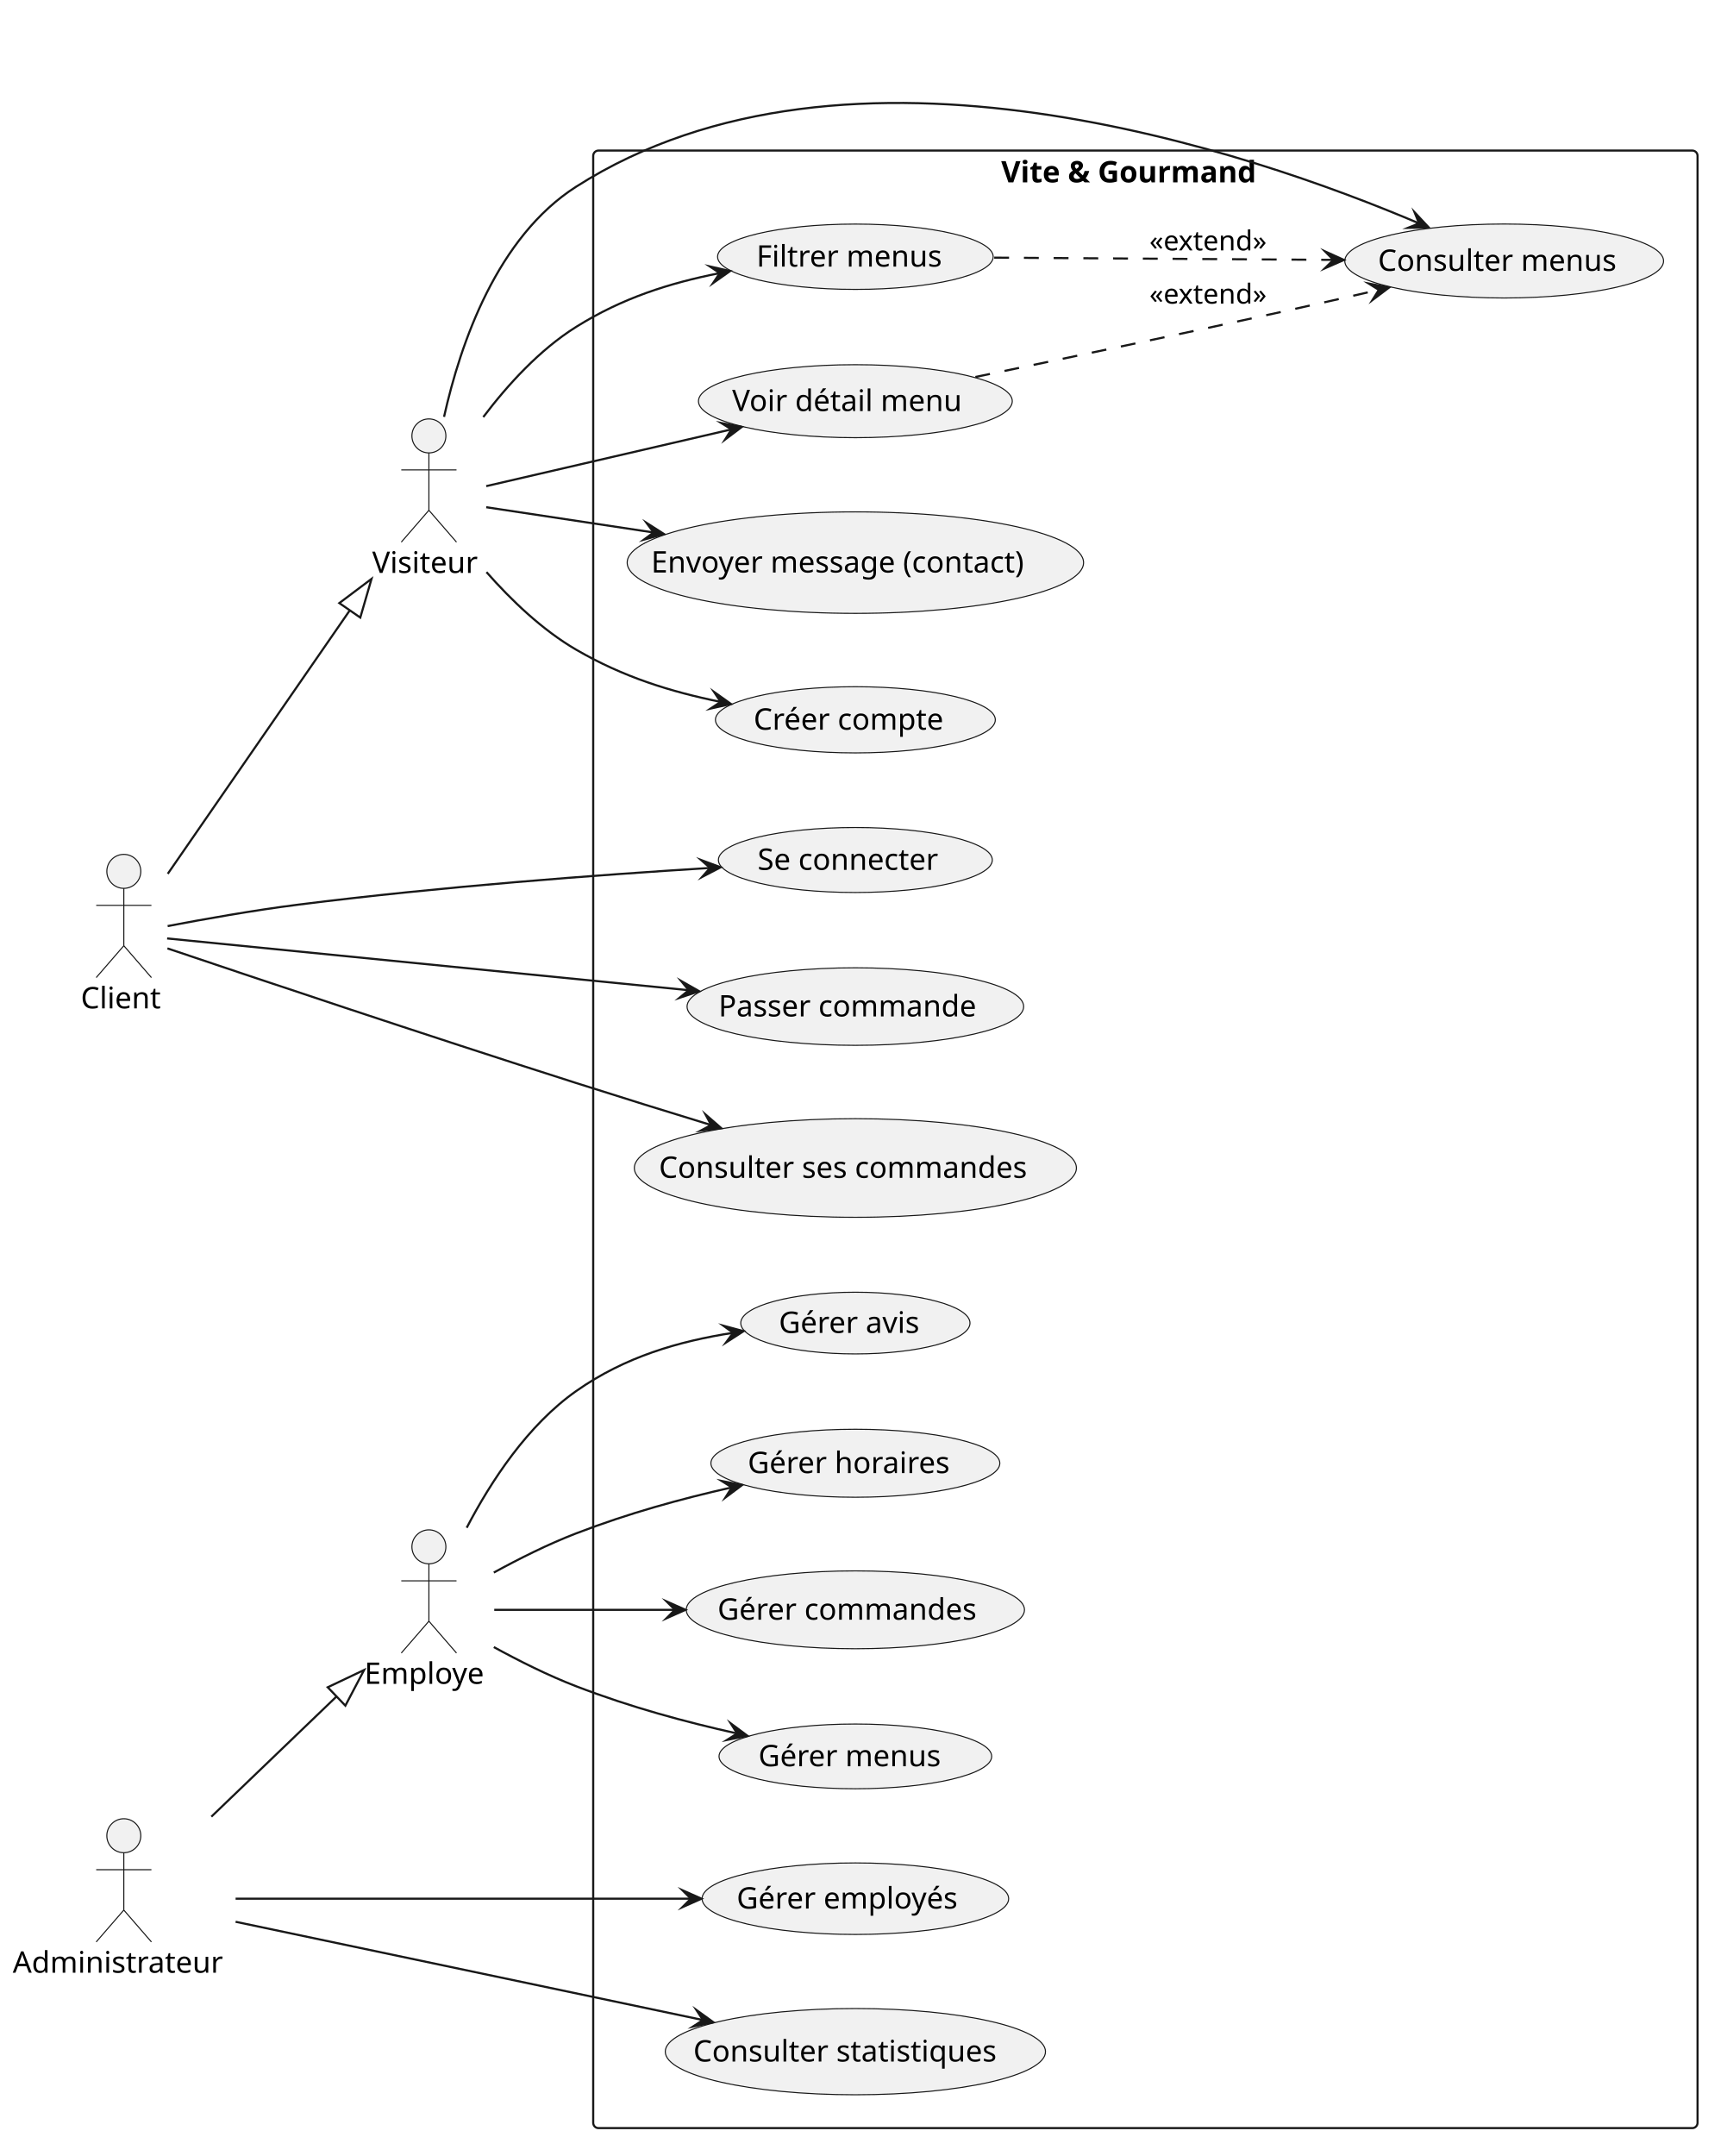
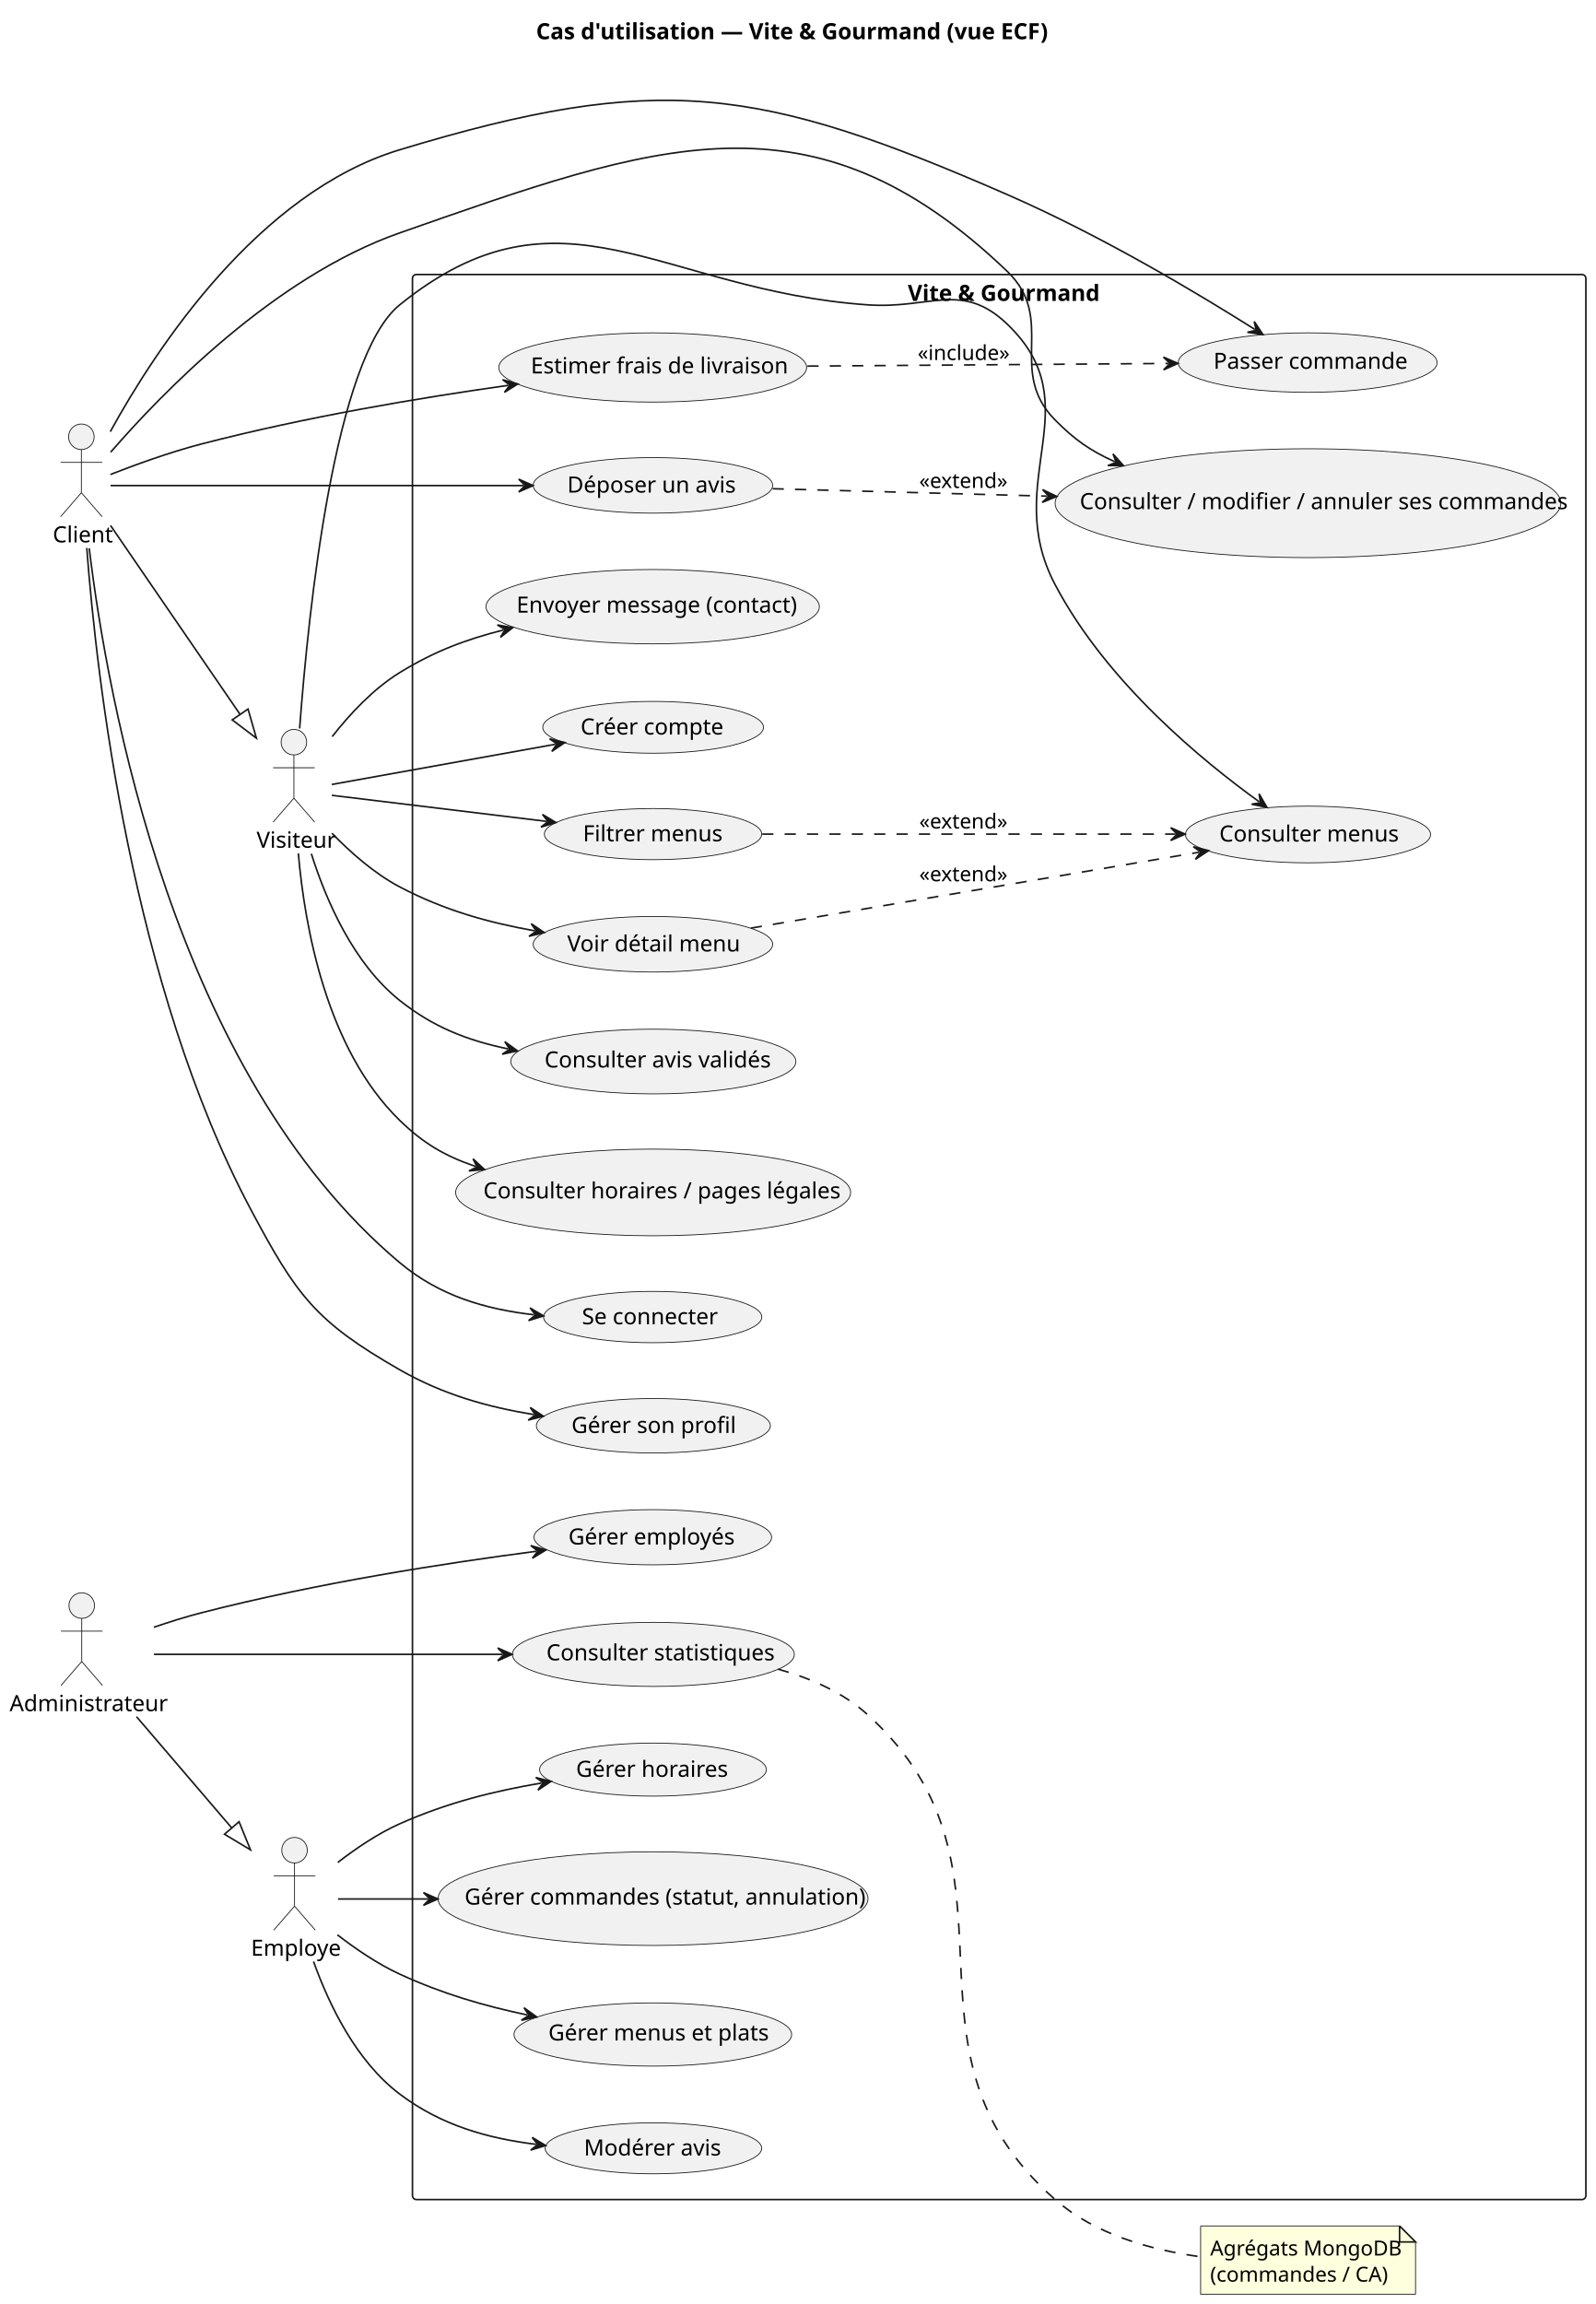
- <svg xmlns="http://www.w3.org/2000/svg" contentStyleType="text/css" data-diagram-type="DESCRIPTION" height="1015px" preserveAspectRatio="none" style="width:813px;height:1015px;background:#FFFFFF;" version="1.1" viewBox="0 0 813 1015" width="813px" zoomAndPan="magnify">
+ <svg xmlns="http://www.w3.org/2000/svg" contentStyleType="text/css" height="1441px" preserveAspectRatio="none" style="width:998px;height:1441px;background:#FFFFFF;" version="1.1" viewBox="0 0 998 1441" width="998px" zoomAndPan="magnify">
  <defs />
  <g>
-     <g class="cluster" data-qualified-name="Vite . Gourmand" data-source-line="17" id="ent0007">
-       <rect fill="none" height="931" rx="2.5" ry="2.5" style="stroke:#181818;stroke-width:1;" width="520.02" x="279.33" y="70.87" />
-       <text fill="#000000" font-family="sans-serif" font-size="14" font-weight="700" lengthAdjust="spacing" textLength="135.782" x="471.449" y="85.865">Vite &amp; Gourmand</text>
-     </g>
-     <g class="entity" data-qualified-name="Vite . Gourmand.UC1" data-source-line="20" id="ent0008">
-       <ellipse cx="708.289" cy="122.872" fill="#F1F1F1" rx="75.059" ry="17.412" style="stroke:#181818;stroke-width:0.5;" />
-       <text fill="#000000" font-family="sans-serif" font-size="14" lengthAdjust="spacing" textLength="118.87" x="648.854" y="127.52">Consulter menus</text>
-     </g>
-     <g class="entity" data-qualified-name="Vite . Gourmand.UC2" data-source-line="21" id="ent0009">
-       <ellipse cx="402.784" cy="120.869" fill="#F1F1F1" rx="64.894" ry="15.379" style="stroke:#181818;stroke-width:0.5;" />
-       <text fill="#000000" font-family="sans-serif" font-size="14" lengthAdjust="spacing" textLength="93.188" x="356.19" y="125.517">Filtrer menus</text>
-     </g>
-     <g class="entity" data-qualified-name="Vite . Gourmand.UC3" data-source-line="22" id="ent0010">
-       <ellipse cx="402.783" cy="188.869" fill="#F1F1F1" rx="73.893" ry="17.179" style="stroke:#181818;stroke-width:0.5;" />
-       <text fill="#000000" font-family="sans-serif" font-size="14" lengthAdjust="spacing" textLength="116.033" x="344.767" y="193.517">Voir détail menu</text>
-     </g>
-     <g class="entity" data-qualified-name="Vite . Gourmand.UC4" data-source-line="23" id="ent0011">
-       <ellipse cx="402.782" cy="264.87" fill="#F1F1F1" rx="107.452" ry="23.89" style="stroke:#181818;stroke-width:0.5;" />
-       <text fill="#000000" font-family="sans-serif" font-size="14" lengthAdjust="spacing" textLength="192.356" x="306.604" y="269.519">Envoyer message (contact)</text>
-     </g>
-     <g class="entity" data-qualified-name="Vite . Gourmand.UC5" data-source-line="24" id="ent0012">
-       <ellipse cx="402.784" cy="338.871" fill="#F1F1F1" rx="65.904" ry="15.581" style="stroke:#181818;stroke-width:0.5;" />
-       <text fill="#000000" font-family="sans-serif" font-size="14" lengthAdjust="spacing" textLength="95.853" x="354.857" y="343.519">Créer compte</text>
-     </g>
-     <g class="entity" data-qualified-name="Vite . Gourmand.UC6" data-source-line="27" id="ent0013">
-       <ellipse cx="402.776" cy="404.869" fill="#F1F1F1" rx="64.496" ry="15.299" style="stroke:#181818;stroke-width:0.5;" />
-       <text fill="#000000" font-family="sans-serif" font-size="14" lengthAdjust="spacing" textLength="92.128" x="356.712" y="409.518">Se connecter</text>
-     </g>
-     <g class="entity" data-qualified-name="Vite . Gourmand.UC7" data-source-line="28" id="ent0014">
-       <ellipse cx="402.776" cy="473.871" fill="#F1F1F1" rx="79.256" ry="18.251" style="stroke:#181818;stroke-width:0.5;" />
-       <text fill="#000000" font-family="sans-serif" font-size="14" lengthAdjust="spacing" textLength="128.919" x="338.316" y="478.52">Passer commande</text>
-     </g>
-     <g class="entity" data-qualified-name="Vite . Gourmand.UC8" data-source-line="29" id="ent0015">
-       <ellipse cx="402.782" cy="549.866" fill="#F1F1F1" rx="104.082" ry="23.216" style="stroke:#181818;stroke-width:0.5;" />
-       <text fill="#000000" font-family="sans-serif" font-size="14" lengthAdjust="spacing" textLength="185.015" x="310.274" y="554.515">Consulter ses commandes</text>
-     </g>
-     <g class="entity" data-qualified-name="Vite . Gourmand.UC9" data-source-line="32" id="ent0016">
-       <ellipse cx="402.778" cy="757.867" fill="#F1F1F1" rx="79.638" ry="18.328" style="stroke:#181818;stroke-width:0.5;" />
-       <text fill="#000000" font-family="sans-serif" font-size="14" lengthAdjust="spacing" textLength="129.821" x="337.867" y="762.516">Gérer commandes</text>
-     </g>
-     <g class="entity" data-qualified-name="Vite . Gourmand.UC10" data-source-line="33" id="ent0017">
-       <ellipse cx="402.777" cy="826.87" fill="#F1F1F1" rx="64.198" ry="15.239" style="stroke:#181818;stroke-width:0.5;" />
-       <text fill="#000000" font-family="sans-serif" font-size="14" lengthAdjust="spacing" textLength="91.328" x="357.113" y="831.518">Gérer menus</text>
-     </g>
-     <g class="entity" data-qualified-name="Vite . Gourmand.UC11" data-source-line="34" id="ent0018">
-       <ellipse cx="402.782" cy="622.874" fill="#F1F1F1" rx="53.972" ry="14.524" style="stroke:#181818;stroke-width:0.5;" />
-       <text fill="#000000" font-family="sans-serif" font-size="14" lengthAdjust="spacing" textLength="72.085" x="366.739" y="627.522">Gérer avis</text>
-     </g>
-     <g class="entity" data-qualified-name="Vite . Gourmand.UC12" data-source-line="35" id="ent0019">
-       <ellipse cx="402.777" cy="688.865" fill="#F1F1F1" rx="68.027" ry="16.006" style="stroke:#181818;stroke-width:0.5;" />
-       <text fill="#000000" font-family="sans-serif" font-size="14" lengthAdjust="spacing" textLength="101.363" x="352.096" y="693.514">Gérer horaires</text>
-     </g>
-     <g class="entity" data-qualified-name="Vite . Gourmand.UC13" data-source-line="38" id="ent0020">
-       <ellipse cx="402.781" cy="893.866" fill="#F1F1F1" rx="72.181" ry="16.836" style="stroke:#181818;stroke-width:0.5;" />
-       <text fill="#000000" font-family="sans-serif" font-size="14" lengthAdjust="spacing" textLength="111.822" x="346.87" y="898.515">Gérer employés</text>
-     </g>
-     <g class="entity" data-qualified-name="Vite . Gourmand.UC14" data-source-line="39" id="ent0021">
-       <ellipse cx="402.783" cy="965.875" fill="#F1F1F1" rx="89.523" ry="20.305" style="stroke:#181818;stroke-width:0.5;" />
-       <text fill="#000000" font-family="sans-serif" font-size="14" lengthAdjust="spacing" textLength="152.66" x="326.453" y="970.523">Consulter statistiques</text>
-     </g>
-     <g class="entity" data-qualified-name="Visiteur" data-source-line="6" id="ent0001">
-       <ellipse cx="201.961" cy="205.22" fill="#F1F1F1" rx="8" ry="8" style="stroke:#181818;stroke-width:0.5;" />
-       <path d="M201.961,213.22 L201.961,240.22 M188.961,221.22 L214.961,221.22 M201.961,240.22 L188.961,255.22 M201.961,240.22 L214.961,255.22" fill="none" style="stroke:#181818;stroke-width:0.5;" />
-       <text fill="#000000" font-family="sans-serif" font-size="14" lengthAdjust="spacing" textLength="53.382" x="175.27" y="269.715">Visiteur</text>
-     </g>
-     <g class="entity" data-qualified-name="Client" data-source-line="7" id="ent0002">
-       <ellipse cx="58.305" cy="410.22" fill="#F1F1F1" rx="8" ry="8" style="stroke:#181818;stroke-width:0.5;" />
-       <path d="M58.305,418.22 L58.305,445.22 M45.305,426.22 L71.305,426.22 M58.305,445.22 L45.305,460.22 M58.305,445.22 L71.305,460.22" fill="none" style="stroke:#181818;stroke-width:0.5;" />
-       <text fill="#000000" font-family="sans-serif" font-size="14" lengthAdjust="spacing" textLength="40.53" x="38.04" y="474.715">Client</text>
-     </g>
-     <g class="entity" data-qualified-name="Employe" data-source-line="8" id="ent0003">
-       <ellipse cx="201.962" cy="728.22" fill="#F1F1F1" rx="8" ry="8" style="stroke:#181818;stroke-width:0.5;" />
-       <path d="M201.962,736.22 L201.962,763.22 M188.962,744.22 L214.962,744.22 M201.962,763.22 L188.962,778.22 M201.962,763.22 L214.962,778.22" fill="none" style="stroke:#181818;stroke-width:0.5;" />
-       <text fill="#000000" font-family="sans-serif" font-size="14" lengthAdjust="spacing" textLength="60.724" x="171.6" y="792.715">Employe</text>
-     </g>
-     <g class="entity" data-qualified-name="Administrateur" data-source-line="9" id="ent0004">
-       <ellipse cx="58.302" cy="864.22" fill="#F1F1F1" rx="8" ry="8" style="stroke:#181818;stroke-width:0.5;" />
-       <path d="M58.302,872.22 L58.302,899.22 M45.302,880.22 L71.302,880.22 M58.302,899.22 L45.302,914.22 M58.302,899.22 L71.302,914.22" fill="none" style="stroke:#181818;stroke-width:0.5;" />
-       <text fill="#000000" font-family="sans-serif" font-size="14" lengthAdjust="spacing" textLength="104.603" x="6" y="928.715">Administrateur</text>
-     </g>
-     <g class="link" data-entity-1="ent0002" data-entity-2="ent0001" data-link-type="extension" data-source-line="11" id="lnk5">
-       <path d="M79,411.37 C104.01,375.17 137.007,327.428 164.717,287.328" fill="none" id="Client-to-Visiteur" style="stroke:#181818;stroke-width:1;" />
-       <polygon fill="none" points="174.95,272.52,159.781,283.917,169.653,290.739,174.95,272.52" style="stroke:#181818;stroke-width:1;stroke-linejoin:miter;stroke-miterlimit:10;" />
-     </g>
-     <g class="link" data-entity-1="ent0004" data-entity-2="ent0003" data-link-type="extension" data-source-line="12" id="lnk6">
-       <path d="M99.52,855.26 C122.42,833.27 137.626,818.677 158.476,798.657" fill="none" id="Administrateur-to-Employe" style="stroke:#181818;stroke-width:1;" />
-       <polygon fill="none" points="171.46,786.19,154.321,794.329,162.632,802.985,171.46,786.19" style="stroke:#181818;stroke-width:1;stroke-linejoin:miter;stroke-miterlimit:10;" />
-     </g>
-     <g class="link" data-entity-1="ent0001" data-entity-2="ent0008" data-link-type="dependency" data-source-line="46" id="lnk22">
-       <path d="M209.09,196.25 C216.91,161.22 234.19,111.56 271.33,87.87 C399.68,6 589.797,71.887 668.197,105.147" fill="none" id="Visiteur-to-UC1" style="stroke:#181818;stroke-width:1;" />
-       <polygon fill="#181818" points="672.8,107.1,666.077,99.903,668.197,105.147,662.953,107.267,672.8,107.1" style="stroke:#181818;stroke-width:1;stroke-linejoin:miter;stroke-miterlimit:10;" />
-     </g>
-     <g class="link" data-entity-1="ent0001" data-entity-2="ent0009" data-link-type="dependency" data-source-line="47" id="lnk23">
-       <path d="M227.56,196.35 C239.13,181.07 254.16,164.6 271.33,153.87 C293.02,140.31 315.115,133.281 338.915,128.571" fill="none" id="Visiteur-to-UC2" style="stroke:#181818;stroke-width:1;" />
-       <polygon fill="#181818" points="343.82,127.6,334.215,125.423,338.915,128.571,335.768,133.271,343.82,127.6" style="stroke:#181818;stroke-width:1;stroke-linejoin:miter;stroke-miterlimit:10;" />
-     </g>
-     <g class="link" data-entity-1="ent0001" data-entity-2="ent0010" data-link-type="dependency" data-source-line="48" id="lnk24">
-       <path d="M228.96,228.86 C259.38,221.82 305.649,211.118 344.429,202.138" fill="none" id="Visiteur-to-UC3" style="stroke:#181818;stroke-width:1;" />
-       <polygon fill="#181818" points="349.3,201.01,339.63,199.143,344.429,202.138,341.434,206.937,349.3,201.01" style="stroke:#181818;stroke-width:1;stroke-linejoin:miter;stroke-miterlimit:10;" />
-     </g>
-     <g class="link" data-entity-1="ent0001" data-entity-2="ent0011" data-link-type="dependency" data-source-line="49" id="lnk25">
-       <path d="M228.96,238.79 C250.43,242.03 277.286,246.084 307.766,250.684" fill="none" id="Visiteur-to-UC4" style="stroke:#181818;stroke-width:1;" />
-       <polygon fill="#181818" points="312.71,251.43,304.408,246.132,307.766,250.684,303.214,254.042,312.71,251.43" style="stroke:#181818;stroke-width:1;stroke-linejoin:miter;stroke-miterlimit:10;" />
-     </g>
-     <g class="link" data-entity-1="ent0001" data-entity-2="ent0012" data-link-type="dependency" data-source-line="50" id="lnk26">
-       <path d="M229.07,269.32 C240.68,282.5 255.35,296.59 271.33,305.87 C293.45,318.71 315.611,325.613 339.341,330.443" fill="none" id="Visiteur-to-UC5" style="stroke:#181818;stroke-width:1;" />
-       <polygon fill="#181818" points="344.24,331.44,336.219,325.725,339.341,330.443,334.623,333.565,344.24,331.44" style="stroke:#181818;stroke-width:1;stroke-linejoin:miter;stroke-miterlimit:10;" />
-     </g>
-     <g class="link" data-entity-1="ent0002" data-entity-2="ent0013" data-link-type="dependency" data-source-line="52" id="lnk27">
-       <path d="M78.94,435.98 C95.36,432.84 119.43,428.54 140.6,425.87 C208.3,417.34 281.34,411.9 334.36,408.61" fill="none" id="Client-to-UC6" style="stroke:#181818;stroke-width:1;" />
-       <polygon fill="#181818" points="339.35,408.3,330.12,404.865,334.36,408.61,330.615,412.85,339.35,408.3" style="stroke:#181818;stroke-width:1;stroke-linejoin:miter;stroke-miterlimit:10;" />
-     </g>
-     <g class="link" data-entity-1="ent0002" data-entity-2="ent0014" data-link-type="dependency" data-source-line="53" id="lnk28">
-       <path d="M78.7,441.8 C126.03,446.49 244.445,458.246 324.305,466.176" fill="none" id="Client-to-UC7" style="stroke:#181818;stroke-width:1;" />
-       <polygon fill="#181818" points="329.28,466.67,320.719,461.8,324.305,466.176,319.929,469.761,329.28,466.67" style="stroke:#181818;stroke-width:1;stroke-linejoin:miter;stroke-miterlimit:10;" />
-     </g>
-     <g class="link" data-entity-1="ent0002" data-entity-2="ent0015" data-link-type="dependency" data-source-line="54" id="lnk29">
-       <path d="M78.84,446.48 C116.17,459.06 200.22,487.23 271.33,509.87 C293.56,516.95 313.219,523.038 334.868,529.658" fill="none" id="Client-to-UC8" style="stroke:#181818;stroke-width:1;" />
-       <polygon fill="#181818" points="339.65,531.12,332.213,524.663,334.868,529.658,329.874,532.313,339.65,531.12" style="stroke:#181818;stroke-width:1;stroke-linejoin:miter;stroke-miterlimit:10;" />
-     </g>
-     <g class="link" data-entity-1="ent0003" data-entity-2="ent0016" data-link-type="dependency" data-source-line="56" id="lnk30">
-       <path d="M232.73,757.87 C256.56,757.87 286.12,757.87 317.8,757.87" fill="none" id="Employe-to-UC9" style="stroke:#181818;stroke-width:1;" />
-       <polygon fill="#181818" points="322.8,757.87,313.8,753.87,317.8,757.87,313.8,761.87,322.8,757.87" style="stroke:#181818;stroke-width:1;stroke-linejoin:miter;stroke-miterlimit:10;" />
-     </g>
-     <g class="link" data-entity-1="ent0003" data-entity-2="ent0017" data-link-type="dependency" data-source-line="57" id="lnk31">
-       <path d="M232.53,775.41 C244.31,781.86 258.18,788.83 271.33,793.87 C297.28,803.83 322.421,810.567 347.111,816.097" fill="none" id="Employe-to-UC10" style="stroke:#181818;stroke-width:1;" />
-       <polygon fill="#181818" points="351.99,817.19,344.082,811.32,347.111,816.097,342.333,819.126,351.99,817.19" style="stroke:#181818;stroke-width:1;stroke-linejoin:miter;stroke-miterlimit:10;" />
-     </g>
-     <g class="link" data-entity-1="ent0003" data-entity-2="ent0018" data-link-type="dependency" data-source-line="58" id="lnk32">
-       <path d="M219.76,719.24 C231.23,697.23 248.5,670.92 271.33,654.87 C294.32,638.71 319.629,631.439 345.209,627.459" fill="none" id="Employe-to-UC11" style="stroke:#181818;stroke-width:1;" />
-       <polygon fill="#181818" points="350.15,626.69,340.642,624.121,345.209,627.459,341.872,632.026,350.15,626.69" style="stroke:#181818;stroke-width:1;stroke-linejoin:miter;stroke-miterlimit:10;" />
-     </g>
-     <g class="link" data-entity-1="ent0003" data-entity-2="ent0019" data-link-type="dependency" data-source-line="59" id="lnk33">
-       <path d="M232.53,740.33 C244.31,733.88 258.18,726.91 271.33,721.87 C296.41,712.25 320.404,705.716 344.604,700.226" fill="none" id="Employe-to-UC12" style="stroke:#181818;stroke-width:1;" />
-       <polygon fill="#181818" points="349.48,699.12,339.818,697.21,344.604,700.226,341.588,705.012,349.48,699.12" style="stroke:#181818;stroke-width:1;stroke-linejoin:miter;stroke-miterlimit:10;" />
-     </g>
-     <g class="link" data-entity-1="ent0004" data-entity-2="ent0020" data-link-type="dependency" data-source-line="61" id="lnk34">
-       <path d="M110.94,893.87 C169.34,893.87 259.8,893.87 325.32,893.87" fill="none" id="Administrateur-to-UC13" style="stroke:#181818;stroke-width:1;" />
-       <polygon fill="#181818" points="330.32,893.87,321.32,889.87,325.32,893.87,321.32,897.87,330.32,893.87" style="stroke:#181818;stroke-width:1;stroke-linejoin:miter;stroke-miterlimit:10;" />
-     </g>
-     <g class="link" data-entity-1="ent0004" data-entity-2="ent0021" data-link-type="dependency" data-source-line="62" id="lnk35">
-       <path d="M110.94,904.73 C171.02,917.36 265.427,937.201 331.007,950.991" fill="none" id="Administrateur-to-UC14" style="stroke:#181818;stroke-width:1;" />
-       <polygon fill="#181818" points="335.9,952.02,327.916,946.254,331.007,950.991,326.269,954.082,335.9,952.02" style="stroke:#181818;stroke-width:1;stroke-linejoin:miter;stroke-miterlimit:10;" />
-     </g>
-     <g class="link" data-entity-1="ent0009" data-entity-2="ent0008" data-link-type="dependency" data-source-line="68" id="lnk36">
-       <path d="M468.15,121.29 C516.35,121.61 577.39,122.017 627.86,122.347" fill="none" id="UC2-to-UC1" style="stroke:#181818;stroke-width:1;stroke-dasharray:7,7;" />
-       <polygon fill="#181818" points="632.86,122.38,623.886,118.321,627.86,122.347,623.834,126.321,632.86,122.38" style="stroke:#181818;stroke-width:1;stroke-linejoin:miter;stroke-miterlimit:10;" />
-       <text fill="#000000" font-family="sans-serif" font-size="13" lengthAdjust="spacing" textLength="61.185" x="541.23" y="117.877">«extend»</text>
-     </g>
-     <g class="link" data-entity-1="ent0010" data-entity-2="ent0008" data-link-type="dependency" data-source-line="69" id="lnk37">
-       <path d="M459.29,177.48 C499.34,169.18 554.68,157.58 603.23,146.87 C619.8,143.22 632.938,140.235 649.258,136.465" fill="none" id="UC3-to-UC1" style="stroke:#181818;stroke-width:1;stroke-dasharray:7,7;" />
-       <polygon fill="#181818" points="654.13,135.34,644.461,133.468,649.258,136.465,646.261,141.263,654.13,135.34" style="stroke:#181818;stroke-width:1;stroke-linejoin:miter;stroke-miterlimit:10;" />
-       <text fill="#000000" font-family="sans-serif" font-size="13" lengthAdjust="spacing" textLength="61.185" x="541.23" y="142.937">«extend»</text>
+     <text fill="#000000" font-family="sans-serif" font-size="14" font-weight="bold" lengthAdjust="spacing" textLength="313.353" x="335.324" y="24.533">Cas d'utilisation — Vite &amp; Gourmand (vue ECF)</text>
+     <g id="cluster_Vite &amp; Gourmand">
+       <rect fill="none" height="1204" rx="2.5" ry="2.5" style="stroke:#181818;stroke-width:1;" width="734" x="258" y="171.679" />
+       <text fill="#000000" font-family="sans-serif" font-size="14" font-weight="bold" lengthAdjust="spacing" textLength="114.345" x="567.828" y="188.213">Vite &amp; Gourmand</text>
+     </g>
+     <g id="elem_UC1">
+       <ellipse cx="818.17" cy="521.913" fill="#F1F1F1" rx="76.67" ry="17.734" style="stroke:#181818;stroke-width:0.5;" />
+       <text fill="#000000" font-family="sans-serif" font-size="14" lengthAdjust="spacing" textLength="105.827" x="762.687" y="526.33">Consulter menus</text>
+     </g>
+     <g id="elem_UC2">
+       <ellipse cx="408.481" cy="521.676" fill="#F1F1F1" rx="67.981" ry="15.996" style="stroke:#181818;stroke-width:0.5;" />
+       <text fill="#000000" font-family="sans-serif" font-size="14" lengthAdjust="spacing" textLength="81.683" x="364.64" y="526.192">Filtrer menus</text>
+     </g>
+     <g id="elem_UC3">
+       <ellipse cx="408.414" cy="590.562" fill="#F1F1F1" rx="74.914" ry="17.383" style="stroke:#181818;stroke-width:0.5;" />
+       <text fill="#000000" font-family="sans-serif" font-size="14" lengthAdjust="spacing" textLength="101.165" x="354.831" y="595.079">Voir détail menu</text>
+     </g>
+     <g id="elem_UC15">
+       <ellipse cx="408.679" cy="663.915" fill="#F1F1F1" rx="89.179" ry="20.236" style="stroke:#181818;stroke-width:0.5;" />
+       <text fill="#000000" font-family="sans-serif" font-size="14" lengthAdjust="spacing" textLength="136.172" x="340.593" y="667.644">Consulter avis validés</text>
+     </g>
+     <g id="elem_UC16">
+       <ellipse cx="408.553" cy="745.79" fill="#F1F1F1" rx="123.553" ry="27.111" style="stroke:#181818;stroke-width:0.5;" />
+       <text fill="#000000" font-family="sans-serif" font-size="14" lengthAdjust="spacing" textLength="212.454" x="302.326" y="749.518">Consulter horaires / pages légales</text>
+     </g>
+     <g id="elem_UC4">
+       <ellipse cx="408.272" cy="379.434" fill="#F1F1F1" rx="104.272" ry="23.255" style="stroke:#181818;stroke-width:0.5;" />
+       <text fill="#000000" font-family="sans-serif" font-size="14" lengthAdjust="spacing" textLength="170.406" x="323.069" y="383.162">Envoyer message (contact)</text>
+     </g>
+     <g id="elem_UC5">
+       <ellipse cx="408.545" cy="454.889" fill="#F1F1F1" rx="69.045" ry="16.209" style="stroke:#181818;stroke-width:0.5;" />
+       <text fill="#000000" font-family="sans-serif" font-size="14" lengthAdjust="spacing" textLength="84.807" x="363.142" y="459.405">Créer compte</text>
+     </g>
+     <g id="elem_UC6">
+       <ellipse cx="408.257" cy="823.731" fill="#F1F1F1" rx="68.257" ry="16.051" style="stroke:#181818;stroke-width:0.5;" />
+       <text fill="#000000" font-family="sans-serif" font-size="14" lengthAdjust="spacing" textLength="82.496" x="364.009" y="828.247">Se connecter</text>
+     </g>
+     <g id="elem_UC17">
+       <ellipse cx="408.687" cy="891.717" fill="#F1F1F1" rx="73.187" ry="17.037" style="stroke:#181818;stroke-width:0.5;" />
+       <text fill="#000000" font-family="sans-serif" font-size="14" lengthAdjust="spacing" textLength="96.482" x="357.446" y="896.233">Gérer son profil</text>
+     </g>
+     <g id="elem_UC18">
+       <ellipse cx="408.286" cy="229.837" fill="#F1F1F1" rx="96.286" ry="21.657" style="stroke:#181818;stroke-width:0.5;" />
+       <text fill="#000000" font-family="sans-serif" font-size="14" lengthAdjust="spacing" textLength="152.489" x="332.041" y="233.565">Estimer frais de livraison</text>
+     </g>
+     <g id="elem_UC7">
+       <ellipse cx="817.981" cy="226.776" fill="#F1F1F1" rx="80.981" ry="18.596" style="stroke:#181818;stroke-width:0.5;" />
+       <text fill="#000000" font-family="sans-serif" font-size="14" lengthAdjust="spacing" textLength="116.717" x="759.061" y="230.668">Passer commande</text>
+     </g>
+     <g id="elem_UC8">
+       <ellipse cx="818.162" cy="314.712" fill="#F1F1F1" rx="158.162" ry="34.032" style="stroke:#181818;stroke-width:0.5;" />
+       <text fill="#000000" font-family="sans-serif" font-size="14" lengthAdjust="spacing" textLength="285.571" x="675.376" y="318.44">Consulter / modifier / annuler ses commandes</text>
+     </g>
+     <g id="elem_UC19">
+       <ellipse cx="408.414" cy="303.562" fill="#F1F1F1" rx="74.914" ry="17.383" style="stroke:#181818;stroke-width:0.5;" />
+       <text fill="#000000" font-family="sans-serif" font-size="14" lengthAdjust="spacing" textLength="101.165" x="354.831" y="308.079">Déposer un avis</text>
+     </g>
+     <g id="elem_UC9">
+       <ellipse cx="408.478" cy="1187.475" fill="#F1F1F1" rx="134.478" ry="29.296" style="stroke:#181818;stroke-width:0.5;" />
+       <text fill="#000000" font-family="sans-serif" font-size="14" lengthAdjust="spacing" textLength="235.778" x="290.589" y="1191.204">Gérer commandes (statut, annulation)</text>
+     </g>
+     <g id="elem_UC10">
+       <ellipse cx="408.349" cy="1272.449" fill="#F1F1F1" rx="86.849" ry="19.77" style="stroke:#181818;stroke-width:0.5;" />
+       <text fill="#000000" font-family="sans-serif" font-size="14" lengthAdjust="spacing" textLength="130.724" x="342.987" y="1276.178">Gérer menus et plats</text>
+     </g>
+     <g id="elem_UC11">
+       <ellipse cx="408.724" cy="1343.624" fill="#F1F1F1" rx="67.724" ry="15.945" style="stroke:#181818;stroke-width:0.5;" />
+       <text fill="#000000" font-family="sans-serif" font-size="14" lengthAdjust="spacing" textLength="80.917" x="365.265" y="1348.141">Modérer avis</text>
+     </g>
+     <g id="elem_UC12">
+       <ellipse cx="408.447" cy="1106.769" fill="#F1F1F1" rx="70.947" ry="16.589" style="stroke:#181818;stroke-width:0.5;" />
+       <text fill="#000000" font-family="sans-serif" font-size="14" lengthAdjust="spacing" textLength="90.255" x="360.32" y="1111.285">Gérer horaires</text>
+     </g>
+     <g id="elem_UC13">
+       <ellipse cx="408.33" cy="961.445" fill="#F1F1F1" rx="74.33" ry="17.266" style="stroke:#181818;stroke-width:0.5;" />
+       <text fill="#000000" font-family="sans-serif" font-size="14" lengthAdjust="spacing" textLength="99.593" x="355.534" y="965.962">Gérer employés</text>
+     </g>
+     <g id="elem_UC14">
+       <ellipse cx="408.679" cy="1034.715" fill="#F1F1F1" rx="88.179" ry="20.036" style="stroke:#181818;stroke-width:0.5;" />
+       <text fill="#000000" font-family="sans-serif" font-size="14" lengthAdjust="spacing" textLength="133.841" x="341.759" y="1038.444">Consulter statistiques</text>
+     </g>
+     <g id="elem_Visiteur">
+       <ellipse cx="183.841" cy="464.179" fill="#F1F1F1" rx="8" ry="8" style="stroke:#181818;stroke-width:0.5;" />
+       <path d="M183.841,472.179 L183.841,499.179 M170.841,480.179 L196.841,480.179 M183.841,499.179 L170.841,514.179 M183.841,499.179 L196.841,514.179 " fill="none" style="stroke:#181818;stroke-width:0.5;" />
+       <text fill="#000000" font-family="sans-serif" font-size="14" lengthAdjust="spacing" textLength="46.683" x="160.5" y="530.213">Visiteur</text>
+     </g>
+     <g id="elem_Client">
+       <ellipse cx="50.897" cy="273.179" fill="#F1F1F1" rx="8" ry="8" style="stroke:#181818;stroke-width:0.5;" />
+       <path d="M50.897,281.179 L50.897,308.179 M37.897,289.179 L63.897,289.179 M50.897,308.179 L37.897,323.179 M50.897,308.179 L63.897,323.179 " fill="none" style="stroke:#181818;stroke-width:0.5;" />
+       <text fill="#000000" font-family="sans-serif" font-size="14" lengthAdjust="spacing" textLength="35.793" x="33" y="339.213">Client</text>
+     </g>
+     <g id="elem_Employe">
+       <ellipse cx="184.234" cy="1157.179" fill="#F1F1F1" rx="8" ry="8" style="stroke:#181818;stroke-width:0.5;" />
+       <path d="M184.234,1165.179 L184.234,1192.179 M171.234,1173.179 L197.234,1173.179 M184.234,1192.179 L171.234,1207.179 M184.234,1192.179 L197.234,1207.179 " fill="none" style="stroke:#181818;stroke-width:0.5;" />
+       <text fill="#000000" font-family="sans-serif" font-size="14" lengthAdjust="spacing" textLength="54.469" x="157" y="1223.213">Employe</text>
+     </g>
+     <g id="elem_Administrateur">
+       <ellipse cx="51.127" cy="1004.179" fill="#F1F1F1" rx="8" ry="8" style="stroke:#181818;stroke-width:0.5;" />
+       <path d="M51.127,1012.179 L51.127,1039.179 M38.127,1020.179 L64.127,1020.179 M51.127,1039.179 L38.127,1054.179 M51.127,1039.179 L64.127,1054.179 " fill="none" style="stroke:#181818;stroke-width:0.5;" />
+       <text fill="#000000" font-family="sans-serif" font-size="14" lengthAdjust="spacing" textLength="90.255" x="6" y="1070.213">Administrateur</text>
+     </g>
+     <g id="elem_GMN51">
+       <path d="M751,1392.179 L751,1434.882 L885.452,1434.882 L885.452,1402.179 L875.452,1392.179 L751,1392.179 " fill="#FEFFDD" style="stroke:#181818;stroke-width:0.5;" />
+       <path d="M875.452,1392.179 L875.452,1402.179 L885.452,1402.179 L875.452,1392.179 " fill="#FEFFDD" style="stroke:#181818;stroke-width:1;" />
+       <text fill="#000000" font-family="sans-serif" font-size="13" lengthAdjust="spacing" textLength="113.452" x="757" y="1410.675">Agrégats MongoDB</text>
+       <text fill="#000000" font-family="sans-serif" font-size="13" lengthAdjust="spacing" textLength="108.361" x="757" y="1427.026">(commandes / CA)</text>
+     </g>
+     <g id="link_Client_Visiteur">
+       <path d="M69.13,328.649 C92.5,362.729 124.259,409.025 150.199,446.845 " fill="none" id="Client-to-Visiteur" style="stroke:#181818;stroke-width:1;" />
+       <polygon fill="none" points="160.38,461.689,155.147,443.452,145.251,450.239,160.38,461.689" style="stroke:#181818;stroke-width:1;" />
+     </g>
+     <g id="link_Administrateur_Employe">
+       <path d="M85.4,1073.679 C107.53,1099.539 124.454,1119.305 144.974,1143.275 " fill="none" id="Administrateur-to-Employe" style="stroke:#181818;stroke-width:1;" />
+       <polygon fill="none" points="156.68,1156.949,149.532,1139.374,140.416,1147.177,156.68,1156.949" style="stroke:#181818;stroke-width:1;" />
+     </g>
+     <g id="link_Visiteur_UC1">
+       <path d="M187.43,455.619 C192.96,381.209 209.3,223.599 250,190.679 C351.25,108.789 413.08,181.759 543,190.679 C581.94,193.349 601.79,175.709 630,202.679 C683.24,253.579 625.64,300.519 660,365.679 C692.35,427.029 752.266,475.906 787.666,501.476 " fill="none" id="Visiteur-to-UC1" style="stroke:#181818;stroke-width:1;" />
+       <polygon fill="#181818" points="792.53,504.989,787.576,496.477,788.477,502.062,782.892,502.962,792.53,504.989" style="stroke:#181818;stroke-width:1;" />
+     </g>
+     <g id="link_Visiteur_UC2">
+       <path d="M207.56,497.419 C240.15,501.369 295.604,508.096 341.804,513.706 " fill="none" id="Visiteur-to-UC2" style="stroke:#181818;stroke-width:1;" />
+       <polygon fill="#181818" points="347.76,514.429,339.308,509.374,342.796,513.827,338.344,517.315,347.76,514.429" style="stroke:#181818;stroke-width:1;" />
+     </g>
+     <g id="link_Visiteur_UC3">
+       <path d="M207.62,521.129 C219.16,533.049 234.1,546.299 250,554.679 C277.79,569.329 305.503,576.995 334.533,582.175 " fill="none" id="Visiteur-to-UC3" style="stroke:#181818;stroke-width:1;" />
+       <polygon fill="#181818" points="340.44,583.229,332.283,577.711,335.518,582.351,330.877,585.586,340.44,583.229" style="stroke:#181818;stroke-width:1;" />
+     </g>
+     <g id="link_Visiteur_UC15">
+       <path d="M194.74,533.949 C204.08,563.469 221.12,602.639 250,625.679 C270.89,642.349 292.087,650.652 317.887,656.042 " fill="none" id="Visiteur-to-UC15" style="stroke:#181818;stroke-width:1;" />
+       <polygon fill="#181818" points="323.76,657.269,315.768,651.513,318.866,656.247,314.132,659.344,323.76,657.269" style="stroke:#181818;stroke-width:1;" />
+     </g>
+     <g id="link_Visiteur_UC16">
+       <path d="M186.61,533.749 C190.64,579.969 204.31,656.219 250,700.679 C264.67,714.959 277.875,722.82 297.435,729.54 " fill="none" id="Visiteur-to-UC16" style="stroke:#181818;stroke-width:1;" />
+       <polygon fill="#181818" points="303.11,731.489,295.898,724.782,298.381,729.865,293.299,732.348,303.11,731.489" style="stroke:#181818;stroke-width:1;" />
+     </g>
+     <g id="link_Visiteur_UC4">
+       <path d="M207.79,460.699 C218.96,446.419 233.55,430.819 250,420.679 C271.29,407.559 290.863,400.079 314.973,393.989 " fill="none" id="Visiteur-to-UC4" style="stroke:#181818;stroke-width:1;" />
+       <polygon fill="#181818" points="320.79,392.519,311.084,390.845,315.942,393.744,313.044,398.602,320.79,392.519" style="stroke:#181818;stroke-width:1;" />
+     </g>
+     <g id="link_Visiteur_UC5">
+       <path d="M207.56,490.619 C241.48,484.529 300.695,473.881 347.415,465.481 " fill="none" id="Visiteur-to-UC5" style="stroke:#181818;stroke-width:1;" />
+       <polygon fill="#181818" points="353.32,464.419,343.754,462.075,348.399,465.304,345.17,469.949,353.32,464.419" style="stroke:#181818;stroke-width:1;" />
+     </g>
+     <g id="link_Client_UC6">
+       <path d="M55.81,342.939 C67.04,436.009 108.68,671.069 250,789.679 C274.85,810.539 303.56,818.789 334.05,822.319 " fill="none" id="Client-to-UC6" style="stroke:#181818;stroke-width:1;" />
+       <polygon fill="#181818" points="340.01,823.009,331.53,818.001,335.043,822.434,330.61,825.948,340.01,823.009" style="stroke:#181818;stroke-width:1;" />
+     </g>
+     <g id="link_Client_UC17">
+       <path d="M54.28,342.709 C60.44,424.199 82.38,616.459 157,756.679 C185.51,810.259 197.33,826.509 250,856.679 C277.22,872.269 304.85,879.944 333.98,884.744 " fill="none" id="Client-to-UC17" style="stroke:#181818;stroke-width:1;" />
+       <polygon fill="#181818" points="339.9,885.719,331.67,880.309,334.966,884.906,330.369,888.203,339.9,885.719" style="stroke:#181818;stroke-width:1;" />
+     </g>
+     <g id="link_Client_UC18">
+       <path d="M69.09,296.749 C83.93,290.949 106.09,282.829 126,277.679 C191.63,260.679 261.529,248.991 317.939,241.001 " fill="none" id="Client-to-UC18" style="stroke:#181818;stroke-width:1;" />
+       <polygon fill="#181818" points="323.88,240.159,314.408,237.461,318.929,240.861,315.53,245.382,323.88,240.159" style="stroke:#181818;stroke-width:1;" />
+     </g>
+     <g id="link_Client_UC7">
+       <path d="M69,269.959 C97.73,217.719 161.52,120.469 250,93.679 C412.08,44.609 474.79,53.939 630,121.679 C689.38,147.589 749.356,183.588 784.936,206.038 " fill="none" id="Client-to-UC7" style="stroke:#181818;stroke-width:1;" />
+       <polygon fill="#181818" points="790.01,209.239,784.533,201.054,785.781,206.571,780.264,207.82,790.01,209.239" style="stroke:#181818;stroke-width:1;" />
+     </g>
+     <g id="link_Client_UC8">
+       <path d="M69.22,282.809 C100.64,246.559 171.34,173.219 250,145.679 C409.72,89.759 507.8,52.609 630,169.679 C661.36,199.719 629.41,231.849 660,262.679 C672.03,274.809 681.48,281.644 697.3,288.774 " fill="none" id="Client-to-UC8" style="stroke:#181818;stroke-width:1;" />
+       <polygon fill="#181818" points="702.77,291.239,696.208,283.895,698.212,289.185,692.921,291.188,702.77,291.239" style="stroke:#181818;stroke-width:1;" />
+     </g>
+     <g id="link_Client_UC19">
+       <path d="M69.15,303.679 C116.1,303.679 242.86,303.679 327.45,303.679 " fill="none" id="Client-to-UC19" style="stroke:#181818;stroke-width:1;" />
+       <polygon fill="#181818" points="333.45,303.679,324.45,299.679,328.45,303.679,324.45,307.679,333.45,303.679" style="stroke:#181818;stroke-width:1;" />
+     </g>
+     <g id="link_Employe_UC9">
+       <path d="M211.4,1187.679 C227.74,1187.679 244.11,1187.679 267.89,1187.679 " fill="none" id="Employe-to-UC9" style="stroke:#181818;stroke-width:1;" />
+       <polygon fill="#181818" points="273.89,1187.679,264.89,1183.679,268.89,1187.679,264.89,1191.679,273.89,1187.679" style="stroke:#181818;stroke-width:1;" />
+     </g>
+     <g id="link_Employe_UC10">
+       <path d="M211.04,1210.099 C222.38,1218.869 236.21,1228.329 250,1234.679 C276.83,1247.029 302.281,1254.394 329.891,1260.254 " fill="none" id="Employe-to-UC10" style="stroke:#181818;stroke-width:1;" />
+       <polygon fill="#181818" points="335.76,1261.499,327.787,1255.718,330.869,1260.461,326.126,1263.544,335.76,1261.499" style="stroke:#181818;stroke-width:1;" />
+     </g>
+     <g id="link_Employe_UC11">
+       <path d="M196.12,1226.779 C205.9,1254.099 222.9,1289.209 250,1309.679 C276,1329.319 305.005,1337.392 335.375,1341.152 " fill="none" id="Employe-to-UC11" style="stroke:#181818;stroke-width:1;" />
+       <polygon fill="#181818" points="341.33,1341.889,332.89,1336.814,336.368,1341.275,331.907,1344.753,341.33,1341.889" style="stroke:#181818;stroke-width:1;" />
+     </g>
+     <g id="link_Employe_UC12">
+       <path d="M211.28,1164.859 C222.55,1156.129 236.26,1146.799 250,1140.679 C279.77,1127.409 309.145,1120.186 338.765,1115.146 " fill="none" id="Employe-to-UC12" style="stroke:#181818;stroke-width:1;" />
+       <polygon fill="#181818" points="344.68,1114.139,335.137,1111.706,339.751,1114.978,336.478,1119.592,344.68,1114.139" style="stroke:#181818;stroke-width:1;" />
+     </g>
+     <g id="link_Administrateur_UC13">
+       <path d="M96.23,1017.749 C105.94,1014.419 116.24,1011.189 126,1008.679 C198.7,989.989 277.991,977.738 335.471,970.218 " fill="none" id="Administrateur-to-UC13" style="stroke:#181818;stroke-width:1;" />
+       <polygon fill="#181818" points="341.42,969.439,331.977,966.641,336.462,970.088,333.015,974.573,341.42,969.439" style="stroke:#181818;stroke-width:1;" />
+     </g>
+     <g id="link_Administrateur_UC14">
+       <path d="M96.31,1034.679 C152.14,1034.679 243.39,1034.679 314.34,1034.679 " fill="none" id="Administrateur-to-UC14" style="stroke:#181818;stroke-width:1;" />
+       <polygon fill="#181818" points="320.34,1034.679,311.34,1030.679,315.34,1034.679,311.34,1038.679,320.34,1034.679" style="stroke:#181818;stroke-width:1;" />
+     </g>
+     <g id="link_UC2_UC1">
+       <path d="M476.79,521.679 C549.58,521.679 659.38,521.679 735.29,521.679 " fill="none" id="UC2-to-UC1" style="stroke:#181818;stroke-width:1;stroke-dasharray:7.0,7.0;" />
+       <polygon fill="#181818" points="741.29,521.679,732.29,517.679,736.29,521.679,732.29,525.679,741.29,521.679" style="stroke:#181818;stroke-width:1;" />
+       <text fill="#000000" font-family="sans-serif" font-size="13" lengthAdjust="spacing" textLength="53.492" x="575" y="518.174">«extend»</text>
+     </g>
+     <g id="link_UC3_UC1">
+       <path d="M469.63,580.499 C546.45,567.489 672.784,546.101 750.044,533.021 " fill="none" id="UC3-to-UC1" style="stroke:#181818;stroke-width:1;stroke-dasharray:7.0,7.0;" />
+       <polygon fill="#181818" points="755.96,532.019,746.419,529.578,751.03,532.854,747.754,537.466,755.96,532.019" style="stroke:#181818;stroke-width:1;" />
+       <text fill="#000000" font-family="sans-serif" font-size="13" lengthAdjust="spacing" textLength="53.492" x="575" y="551.174">«extend»</text>
+     </g>
+     <g id="link_UC18_UC7">
+       <path d="M505.04,228.979 C575.5,228.459 664.27,227.804 730.8,227.314 " fill="none" id="UC18-to-UC7" style="stroke:#181818;stroke-width:1;stroke-dasharray:7.0,7.0;" />
+       <polygon fill="#181818" points="736.8,227.269,727.771,223.336,731.8,227.306,727.83,231.336,736.8,227.269" style="stroke:#181818;stroke-width:1;" />
+       <text fill="#000000" font-family="sans-serif" font-size="13" lengthAdjust="spacing" textLength="55.656" x="574" y="225.174">«include»</text>
+     </g>
+     <g id="link_UC19_UC8">
+       <path d="M483.3,305.669 C532.84,307.009 593.972,308.657 655.032,310.307 " fill="none" id="UC19-to-UC8" style="stroke:#181818;stroke-width:1;stroke-dasharray:7.0,7.0;" />
+       <polygon fill="#181818" points="661.03,310.469,652.141,306.228,656.032,310.334,651.925,314.225,661.03,310.469" style="stroke:#181818;stroke-width:1;" />
+       <text fill="#000000" font-family="sans-serif" font-size="13" lengthAdjust="spacing" textLength="53.492" x="575" y="305.175">«extend»</text>
+     </g>
+     <g id="link_UC14_GMN51">
+       <path d="M486.63,1043.919 C506.9,1049.529 527.43,1058.469 543,1072.679 C649.62,1169.999 551.46,1280.509 660,1375.679 C684.78,1397.399 719.88,1407.189 750.62,1411.419 " fill="none" id="UC14-GMN51" style="stroke:#181818;stroke-width:1;stroke-dasharray:7.0,7.0;" />
    </g>
  </g>
</svg>
